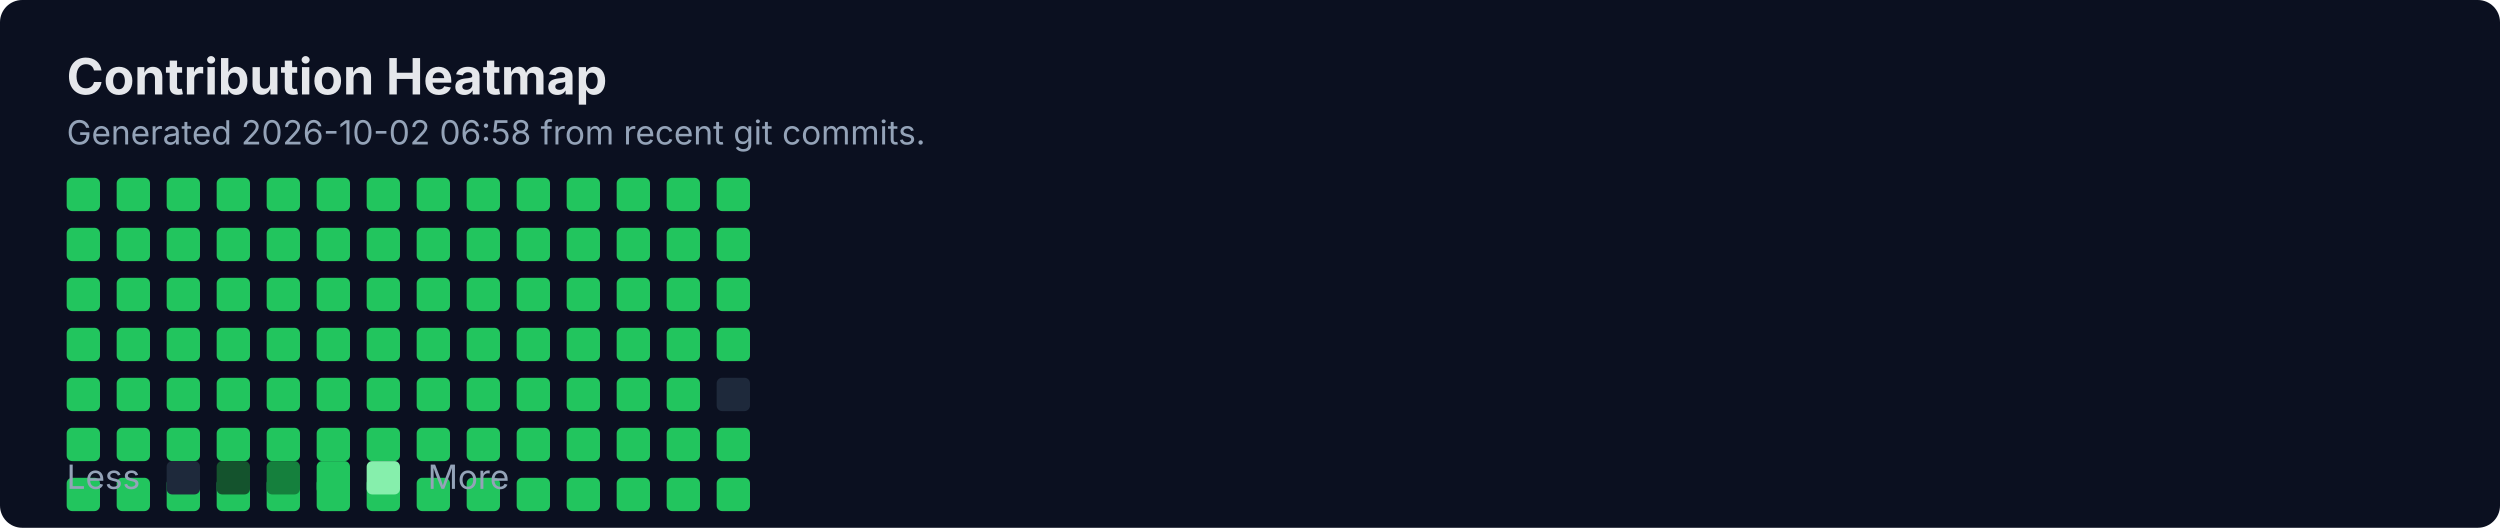
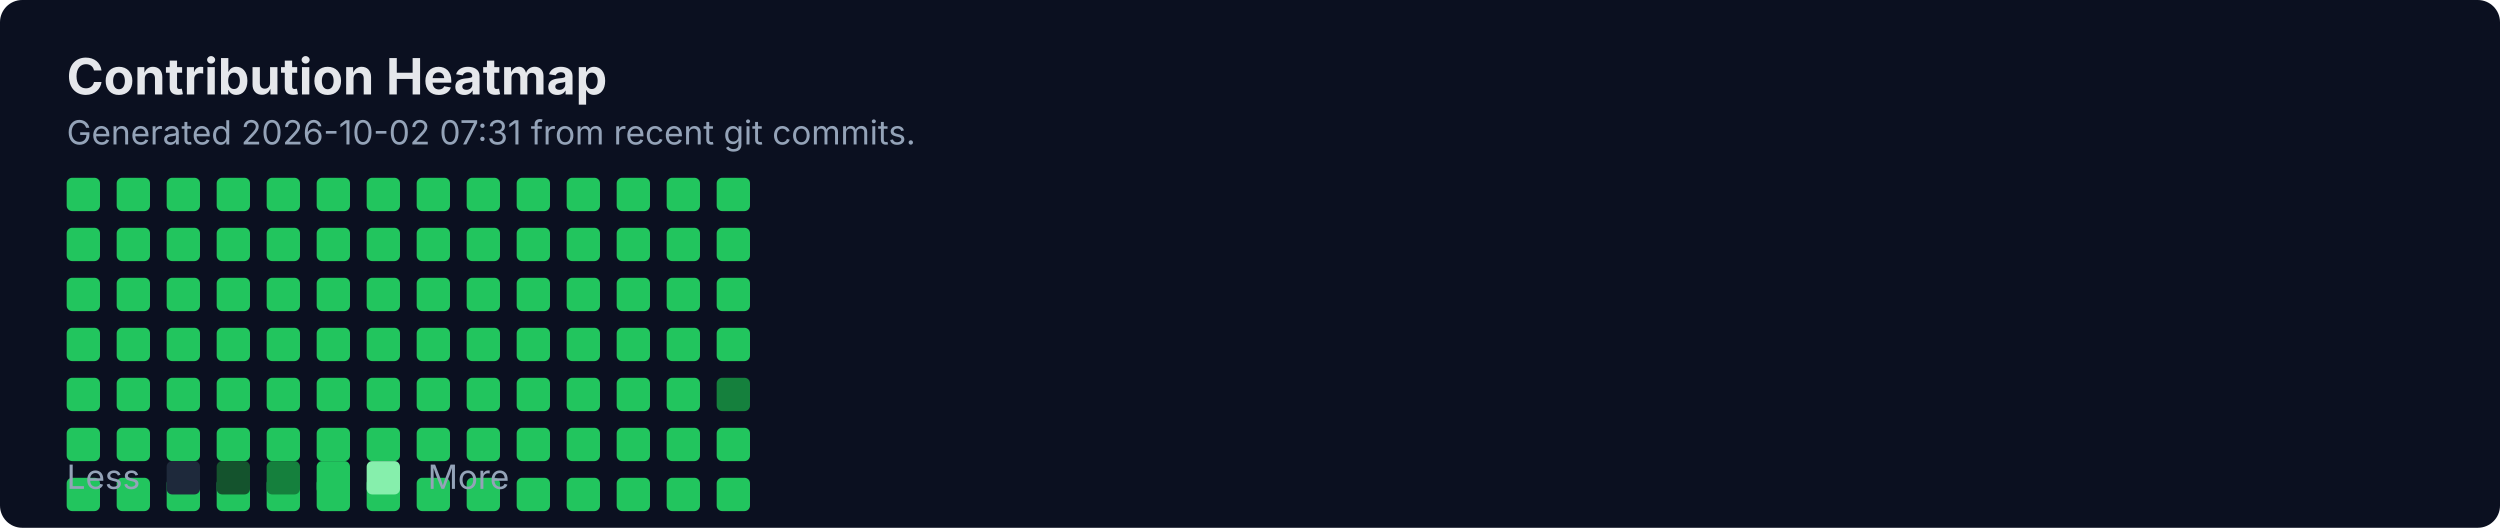
<svg xmlns="http://www.w3.org/2000/svg" width="900" height="190" viewBox="0 0 900 190" fill="none" role="img" aria-labelledby="title">
  <rect width="900" height="190" rx="8" fill="#0B1020" />
  <text x="24" y="34" fill="#E5E7EB" font-family="Inter, Segoe UI, Arial" font-size="18" font-weight="700">Contribution Heatmap</text>
-   <text x="24" y="52" fill="#94A3B8" font-family="Inter, Segoe UI, Arial" font-size="12">Generated 2026-10-02 06:58 from recent git commits.</text>
+   <text x="24" y="52" fill="#94A3B8" font-family="Inter, Segoe UI, Arial" font-size="12">Generated 2026-10-02 07:31 from recent git commits.</text>
  <rect x="24" y="154" width="12" height="12" rx="2" fill="#22C55E" />
  <rect x="24" y="172" width="12" height="12" rx="2" fill="#22C55E" />
  <rect x="24" y="64" width="12" height="12" rx="2" fill="#22C55E" />
  <rect x="24" y="82" width="12" height="12" rx="2" fill="#22C55E" />
  <rect x="24" y="100" width="12" height="12" rx="2" fill="#22C55E" />
  <rect x="24" y="118" width="12" height="12" rx="2" fill="#22C55E" />
  <rect x="24" y="136" width="12" height="12" rx="2" fill="#22C55E" />
  <rect x="42" y="154" width="12" height="12" rx="2" fill="#22C55E" />
  <rect x="42" y="172" width="12" height="12" rx="2" fill="#22C55E" />
  <rect x="42" y="64" width="12" height="12" rx="2" fill="#22C55E" />
  <rect x="42" y="82" width="12" height="12" rx="2" fill="#22C55E" />
  <rect x="42" y="100" width="12" height="12" rx="2" fill="#22C55E" />
  <rect x="42" y="118" width="12" height="12" rx="2" fill="#22C55E" />
  <rect x="42" y="136" width="12" height="12" rx="2" fill="#22C55E" />
  <rect x="60" y="154" width="12" height="12" rx="2" fill="#22C55E" />
  <rect x="60" y="172" width="12" height="12" rx="2" fill="#22C55E" />
  <rect x="60" y="64" width="12" height="12" rx="2" fill="#22C55E" />
  <rect x="60" y="82" width="12" height="12" rx="2" fill="#22C55E" />
  <rect x="60" y="100" width="12" height="12" rx="2" fill="#22C55E" />
  <rect x="60" y="118" width="12" height="12" rx="2" fill="#22C55E" />
  <rect x="60" y="136" width="12" height="12" rx="2" fill="#22C55E" />
  <rect x="78" y="154" width="12" height="12" rx="2" fill="#22C55E" />
  <rect x="78" y="172" width="12" height="12" rx="2" fill="#22C55E" />
  <rect x="78" y="64" width="12" height="12" rx="2" fill="#22C55E" />
  <rect x="78" y="82" width="12" height="12" rx="2" fill="#22C55E" />
  <rect x="78" y="100" width="12" height="12" rx="2" fill="#22C55E" />
  <rect x="78" y="118" width="12" height="12" rx="2" fill="#22C55E" />
  <rect x="78" y="136" width="12" height="12" rx="2" fill="#22C55E" />
  <rect x="96" y="154" width="12" height="12" rx="2" fill="#22C55E" />
  <rect x="96" y="172" width="12" height="12" rx="2" fill="#22C55E" />
  <rect x="96" y="64" width="12" height="12" rx="2" fill="#22C55E" />
  <rect x="96" y="82" width="12" height="12" rx="2" fill="#22C55E" />
  <rect x="96" y="100" width="12" height="12" rx="2" fill="#22C55E" />
  <rect x="96" y="118" width="12" height="12" rx="2" fill="#22C55E" />
  <rect x="96" y="136" width="12" height="12" rx="2" fill="#22C55E" />
  <rect x="114" y="154" width="12" height="12" rx="2" fill="#22C55E" />
  <rect x="114" y="172" width="12" height="12" rx="2" fill="#22C55E" />
  <rect x="114" y="64" width="12" height="12" rx="2" fill="#22C55E" />
  <rect x="114" y="82" width="12" height="12" rx="2" fill="#22C55E" />
  <rect x="114" y="100" width="12" height="12" rx="2" fill="#22C55E" />
  <rect x="114" y="118" width="12" height="12" rx="2" fill="#22C55E" />
  <rect x="114" y="136" width="12" height="12" rx="2" fill="#22C55E" />
  <rect x="132" y="154" width="12" height="12" rx="2" fill="#22C55E" />
  <rect x="132" y="172" width="12" height="12" rx="2" fill="#22C55E" />
  <rect x="132" y="64" width="12" height="12" rx="2" fill="#22C55E" />
  <rect x="132" y="82" width="12" height="12" rx="2" fill="#22C55E" />
  <rect x="132" y="100" width="12" height="12" rx="2" fill="#22C55E" />
  <rect x="132" y="118" width="12" height="12" rx="2" fill="#22C55E" />
  <rect x="132" y="136" width="12" height="12" rx="2" fill="#22C55E" />
  <rect x="150" y="154" width="12" height="12" rx="2" fill="#22C55E" />
  <rect x="150" y="172" width="12" height="12" rx="2" fill="#22C55E" />
  <rect x="150" y="64" width="12" height="12" rx="2" fill="#22C55E" />
  <rect x="150" y="82" width="12" height="12" rx="2" fill="#22C55E" />
  <rect x="150" y="100" width="12" height="12" rx="2" fill="#22C55E" />
  <rect x="150" y="118" width="12" height="12" rx="2" fill="#22C55E" />
  <rect x="150" y="136" width="12" height="12" rx="2" fill="#22C55E" />
  <rect x="168" y="154" width="12" height="12" rx="2" fill="#22C55E" />
  <rect x="168" y="172" width="12" height="12" rx="2" fill="#22C55E" />
  <rect x="168" y="64" width="12" height="12" rx="2" fill="#22C55E" />
  <rect x="168" y="82" width="12" height="12" rx="2" fill="#22C55E" />
  <rect x="168" y="100" width="12" height="12" rx="2" fill="#22C55E" />
  <rect x="168" y="118" width="12" height="12" rx="2" fill="#22C55E" />
  <rect x="168" y="136" width="12" height="12" rx="2" fill="#22C55E" />
  <rect x="186" y="154" width="12" height="12" rx="2" fill="#22C55E" />
  <rect x="186" y="172" width="12" height="12" rx="2" fill="#22C55E" />
  <rect x="186" y="64" width="12" height="12" rx="2" fill="#22C55E" />
  <rect x="186" y="82" width="12" height="12" rx="2" fill="#22C55E" />
  <rect x="186" y="100" width="12" height="12" rx="2" fill="#22C55E" />
  <rect x="186" y="118" width="12" height="12" rx="2" fill="#22C55E" />
  <rect x="186" y="136" width="12" height="12" rx="2" fill="#22C55E" />
  <rect x="204" y="154" width="12" height="12" rx="2" fill="#22C55E" />
  <rect x="204" y="172" width="12" height="12" rx="2" fill="#22C55E" />
  <rect x="204" y="64" width="12" height="12" rx="2" fill="#22C55E" />
  <rect x="204" y="82" width="12" height="12" rx="2" fill="#22C55E" />
  <rect x="204" y="100" width="12" height="12" rx="2" fill="#22C55E" />
  <rect x="204" y="118" width="12" height="12" rx="2" fill="#22C55E" />
  <rect x="204" y="136" width="12" height="12" rx="2" fill="#22C55E" />
  <rect x="222" y="154" width="12" height="12" rx="2" fill="#22C55E" />
  <rect x="222" y="172" width="12" height="12" rx="2" fill="#22C55E" />
  <rect x="222" y="64" width="12" height="12" rx="2" fill="#22C55E" />
  <rect x="222" y="82" width="12" height="12" rx="2" fill="#22C55E" />
  <rect x="222" y="100" width="12" height="12" rx="2" fill="#22C55E" />
  <rect x="222" y="118" width="12" height="12" rx="2" fill="#22C55E" />
  <rect x="222" y="136" width="12" height="12" rx="2" fill="#22C55E" />
  <rect x="240" y="154" width="12" height="12" rx="2" fill="#22C55E" />
  <rect x="240" y="172" width="12" height="12" rx="2" fill="#22C55E" />
  <rect x="240" y="64" width="12" height="12" rx="2" fill="#22C55E" />
  <rect x="240" y="82" width="12" height="12" rx="2" fill="#22C55E" />
  <rect x="240" y="100" width="12" height="12" rx="2" fill="#22C55E" />
  <rect x="240" y="118" width="12" height="12" rx="2" fill="#22C55E" />
  <rect x="240" y="136" width="12" height="12" rx="2" fill="#22C55E" />
  <rect x="258" y="154" width="12" height="12" rx="2" fill="#22C55E" />
  <rect x="258" y="172" width="12" height="12" rx="2" fill="#22C55E" />
  <rect x="258" y="64" width="12" height="12" rx="2" fill="#22C55E" />
  <rect x="258" y="82" width="12" height="12" rx="2" fill="#22C55E" />
  <rect x="258" y="100" width="12" height="12" rx="2" fill="#22C55E" />
  <rect x="258" y="118" width="12" height="12" rx="2" fill="#22C55E" />
-   <rect x="258" y="136" width="12" height="12" rx="2" fill="#1E293B" />
+   <rect x="258" y="136" width="12" height="12" rx="2" fill="#15803D" />
  <text x="24" y="176" fill="#94A3B8" font-family="Inter, Segoe UI, Arial" font-size="12">Less</text>
  <rect x="60" y="166" width="12" height="12" rx="2" fill="#1E293B" />
  <rect x="78" y="166" width="12" height="12" rx="2" fill="#14532D" />
  <rect x="96" y="166" width="12" height="12" rx="2" fill="#15803D" />
  <rect x="114" y="166" width="12" height="12" rx="2" fill="#22C55E" />
  <rect x="132" y="166" width="12" height="12" rx="2" fill="#86EFAC" />
  <text x="154" y="176" fill="#94A3B8" font-family="Inter, Segoe UI, Arial" font-size="12">More</text>
</svg>
